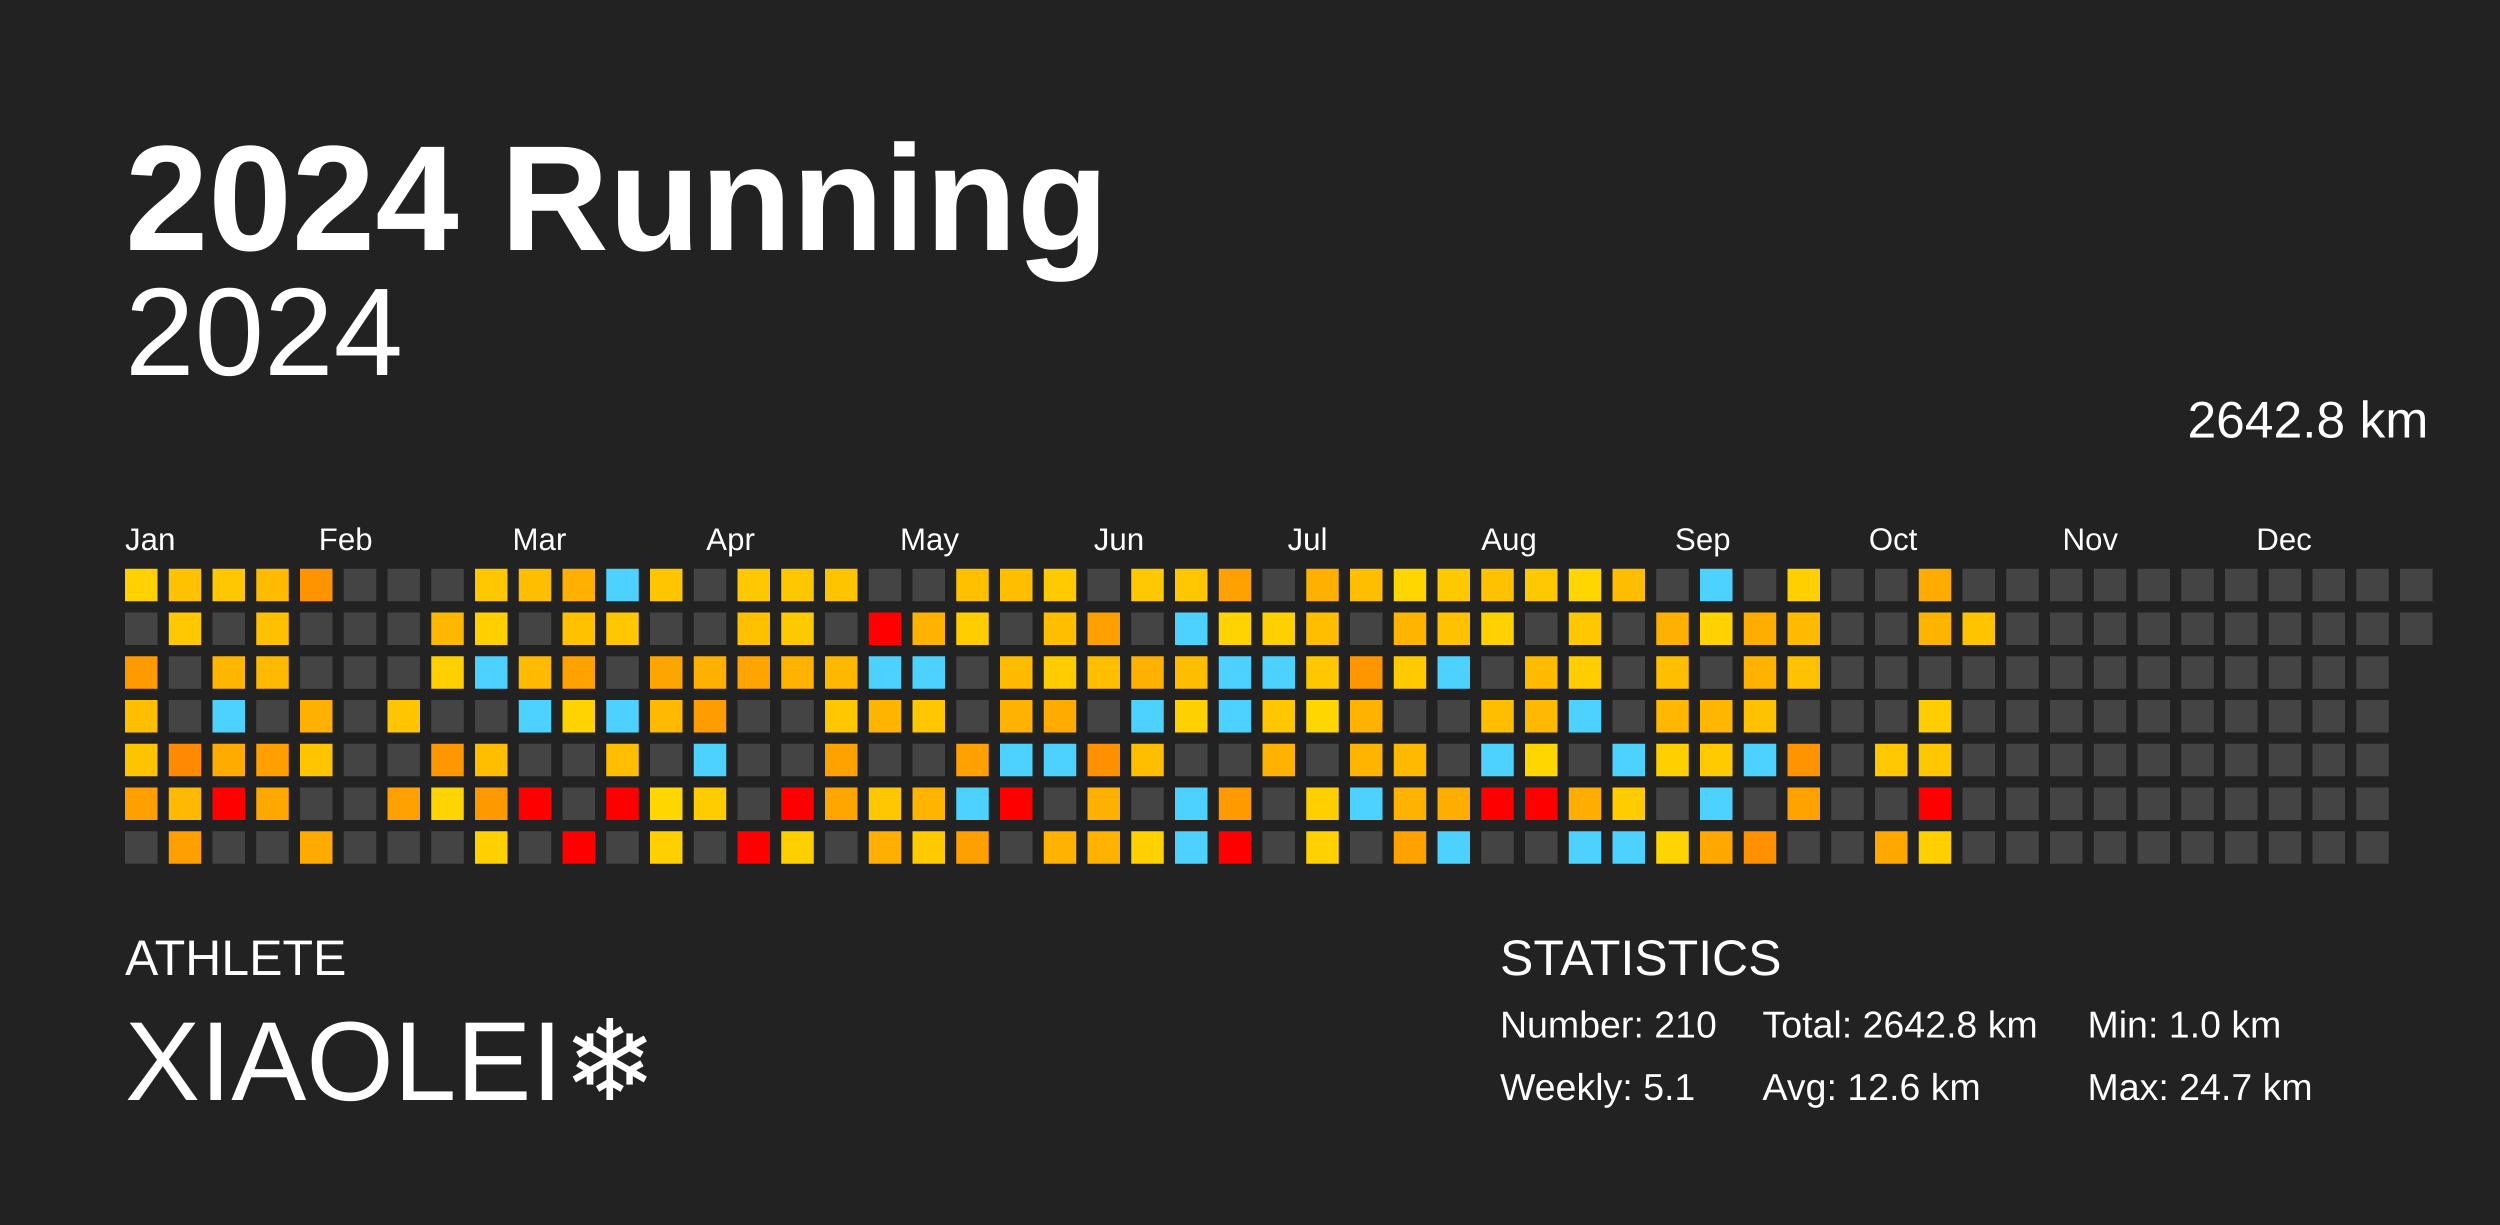
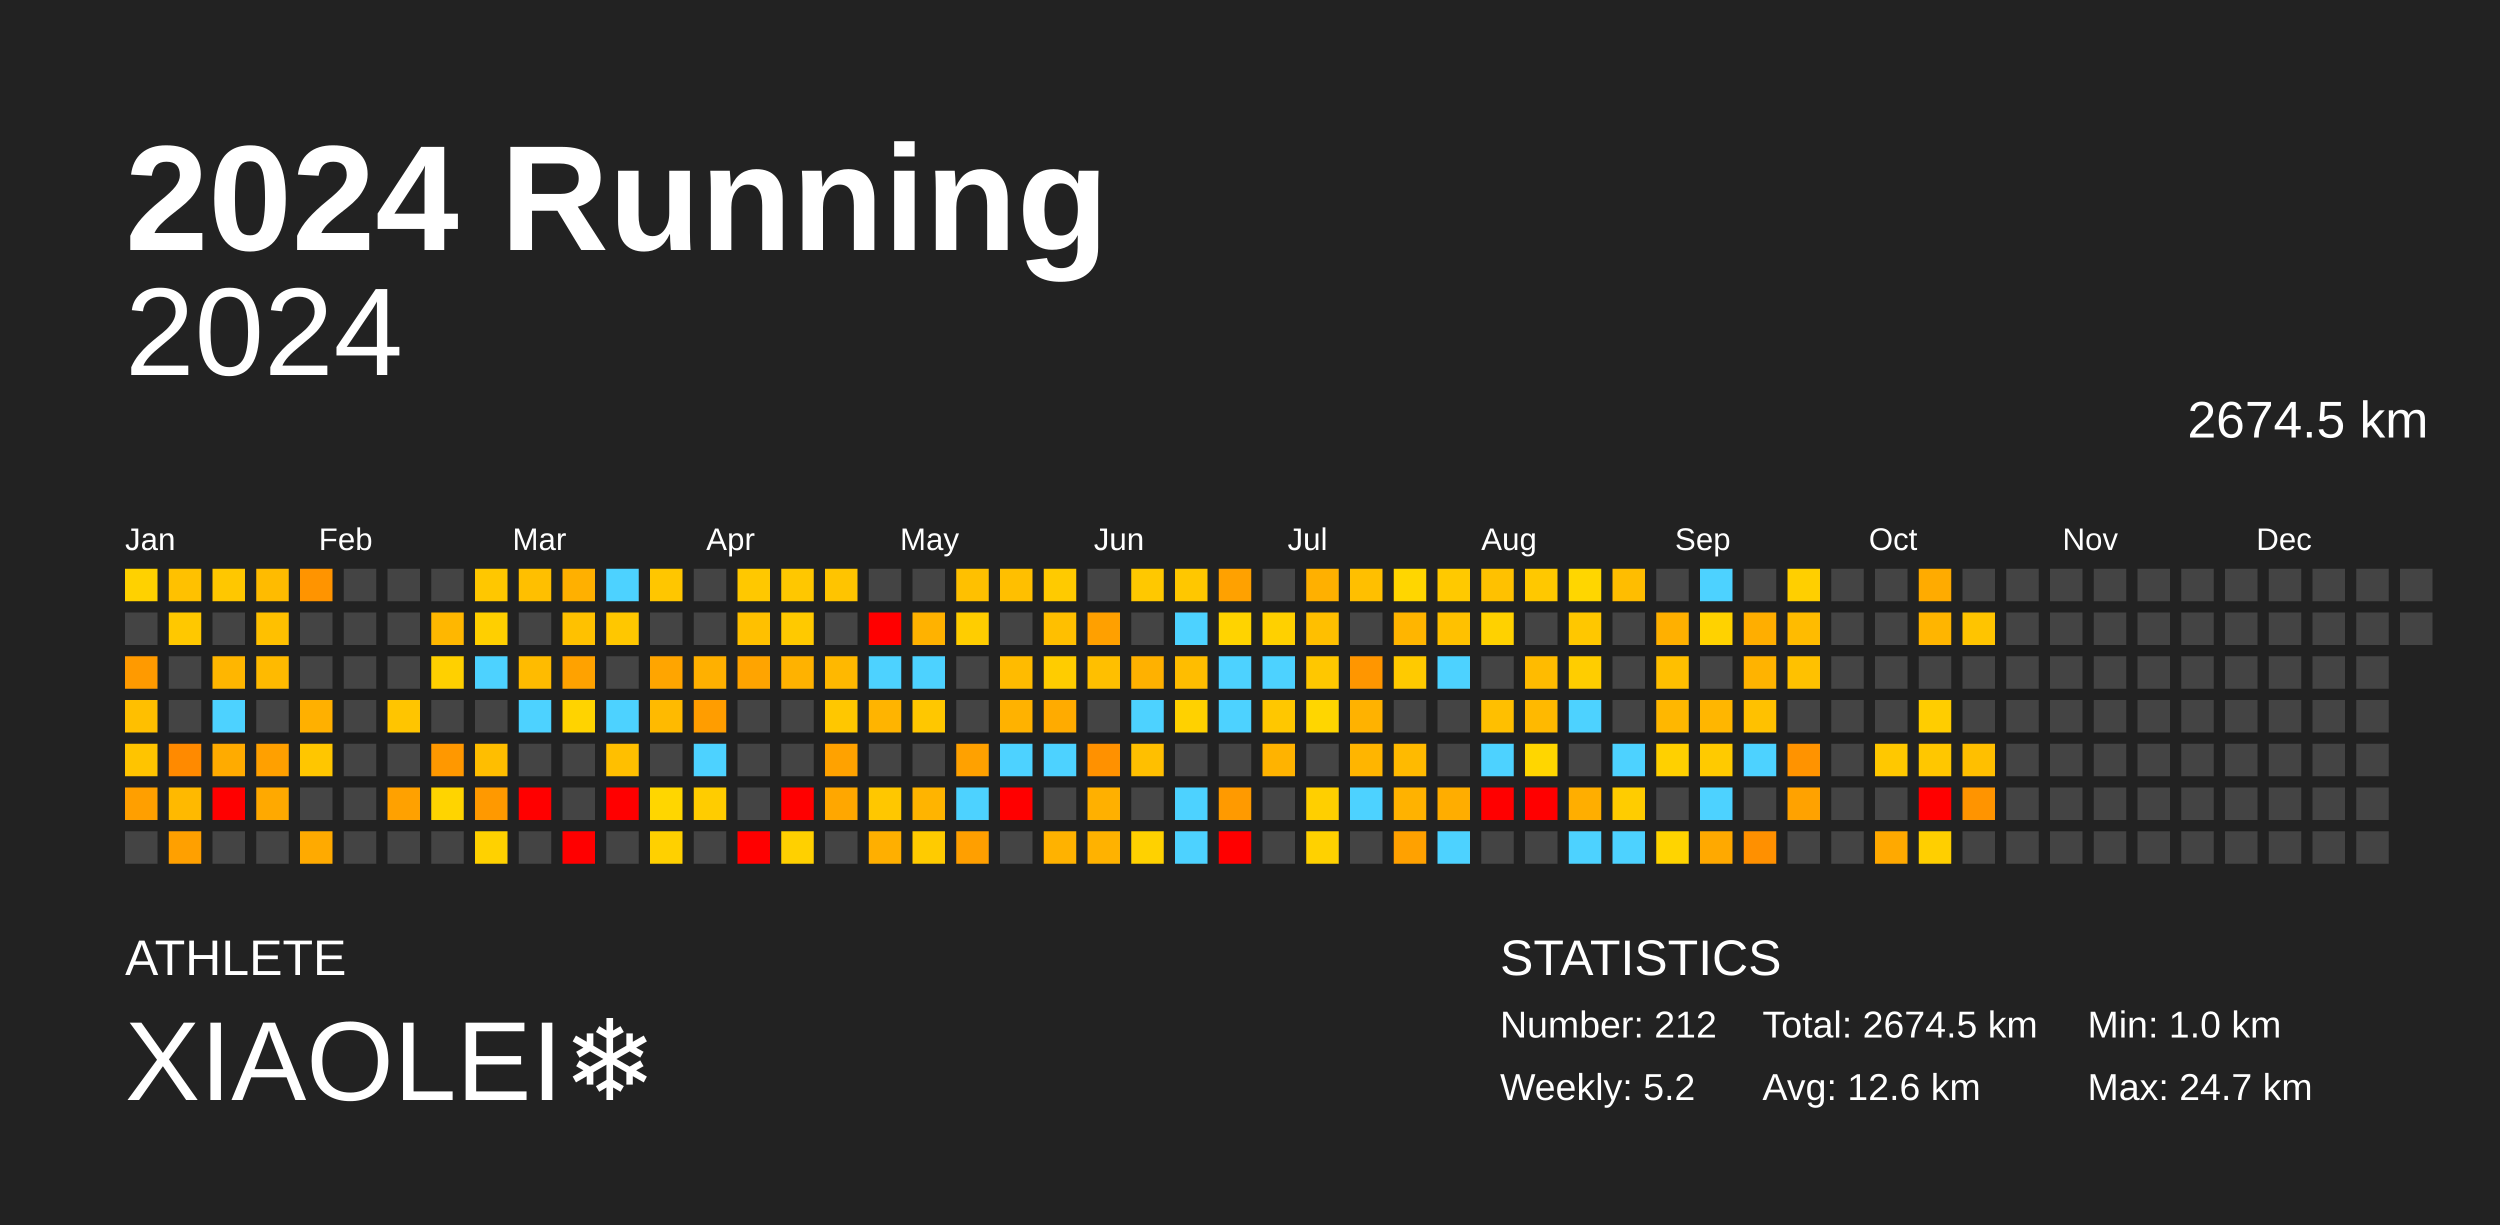
<svg xmlns="http://www.w3.org/2000/svg" baseProfile="full" height="98mm" version="1.1" viewBox="0,0,200,98" width="200mm">
  <defs />
  <rect fill="#222222" height="98" width="200" x="0" y="0" />
  <text fill="#FFFFFF" style="font-size:12px; font-family:Arial; font-weight:bold;" x="10" y="20">2024 Running</text>
  <text fill="#FFFFFF" style="font-size:4px; font-family:Arial" x="10" y="78">ATHLETE</text>
  <text fill="#FFFFFF" style="font-size:9px; font-family:Arial" x="10" y="88">XIAOLEI❄️</text>
  <text fill="#FFFFFF" style="font-size:4px; font-family:Arial" x="120" y="78">STATISTICS</text>
-   <text fill="#FFFFFF" style="font-size:3px; font-family:Arial" x="120" y="83">Number: 210</text>
-   <text fill="#FFFFFF" style="font-size:3px; font-family:Arial" x="120" y="88">Weekly: 5.1</text>
-   <text fill="#FFFFFF" style="font-size:3px; font-family:Arial" x="141" y="83">Total: 2642.8 km</text>
+   <text fill="#FFFFFF" style="font-size:3px; font-family:Arial" x="120" y="83">Number: 212</text>
+   <text fill="#FFFFFF" style="font-size:3px; font-family:Arial" x="120" y="88">Weekly: 5.2</text>
+   <text fill="#FFFFFF" style="font-size:3px; font-family:Arial" x="141" y="83">Total: 2674.5 km</text>
  <text fill="#FFFFFF" style="font-size:3px; font-family:Arial" x="141" y="88">Avg: 12.6 km</text>
  <text fill="#FFFFFF" style="font-size:3px; font-family:Arial" x="167" y="83">Min: 1.0 km</text>
  <text fill="#FFFFFF" style="font-size:3px; font-family:Arial" x="167" y="88">Max: 24.7 km</text>
  <text alignment-baseline="hanging" fill="#FFFFFF" style="font-size:10.0px; font-family:Arial;" x="10" y="30">2024</text>
-   <text alignment-baseline="hanging" fill="#FFFFFF" style="font-size:4.125px; font-family:Arial;" x="175" y="35">2642.8 km</text>
+   <text alignment-baseline="hanging" fill="#FFFFFF" style="font-size:4.125px; font-family:Arial;" x="175" y="35">2674.5 km</text>
  <text fill="#FFFFFF" style="font-size:2.5px; font-family:Arial" x="10.0" y="44">Jan</text>
  <text fill="#FFFFFF" style="font-size:2.5px; font-family:Arial" x="25.5" y="44">Feb</text>
  <text fill="#FFFFFF" style="font-size:2.5px; font-family:Arial" x="41.0" y="44">Mar</text>
  <text fill="#FFFFFF" style="font-size:2.5px; font-family:Arial" x="56.5" y="44">Apr</text>
  <text fill="#FFFFFF" style="font-size:2.5px; font-family:Arial" x="72.0" y="44">May</text>
  <text fill="#FFFFFF" style="font-size:2.5px; font-family:Arial" x="87.5" y="44">Jun</text>
  <text fill="#FFFFFF" style="font-size:2.5px; font-family:Arial" x="103.0" y="44">Jul</text>
  <text fill="#FFFFFF" style="font-size:2.5px; font-family:Arial" x="118.5" y="44">Aug</text>
  <text fill="#FFFFFF" style="font-size:2.5px; font-family:Arial" x="134.0" y="44">Sep</text>
  <text fill="#FFFFFF" style="font-size:2.5px; font-family:Arial" x="149.5" y="44">Oct</text>
  <text fill="#FFFFFF" style="font-size:2.5px; font-family:Arial" x="165.0" y="44">Nov</text>
  <text fill="#FFFFFF" style="font-size:2.5px; font-family:Arial" x="180.5" y="44">Dec</text>
  <rect fill="#ffd100" height="2.6" width="2.6" x="10.0" y="45.5" />
  <rect fill="#444444" height="2.6" width="2.6" x="10.0" y="49.0" />
  <rect fill="#ff9a00" height="2.6" width="2.6" x="10.0" y="52.5" />
  <rect fill="#ffbf00" height="2.6" width="2.6" x="10.0" y="56.0" />
  <rect fill="#ffc400" height="2.6" width="2.6" x="10.0" y="59.5" />
  <rect fill="#ff9f00" height="2.6" width="2.6" x="10.0" y="63.0" />
  <rect fill="#444444" height="2.6" width="2.6" x="10.0" y="66.5" />
  <rect fill="#ffc100" height="2.6" width="2.6" x="13.5" y="45.5" />
  <rect fill="#ffc800" height="2.6" width="2.6" x="13.5" y="49.0" />
  <rect fill="#444444" height="2.6" width="2.6" x="13.5" y="52.5" />
  <rect fill="#444444" height="2.6" width="2.6" x="13.5" y="56.0" />
  <rect fill="#ff8a00" height="2.6" width="2.6" x="13.5" y="59.5" />
  <rect fill="#ffb900" height="2.6" width="2.6" x="13.5" y="63.0" />
  <rect fill="#ffa000" height="2.6" width="2.6" x="13.5" y="66.5" />
  <rect fill="#ffc700" height="2.6" width="2.6" x="17.0" y="45.5" />
  <rect fill="#444444" height="2.6" width="2.6" x="17.0" y="49.0" />
  <rect fill="#ffb600" height="2.6" width="2.6" x="17.0" y="52.5" />
  <rect fill="#4dd2ff" height="2.6" width="2.6" x="17.0" y="56.0" />
  <rect fill="#ffab00" height="2.6" width="2.6" x="17.0" y="59.5" />
  <rect fill="red" height="2.6" width="2.6" x="17.0" y="63.0" />
  <rect fill="#444444" height="2.6" width="2.6" x="17.0" y="66.5" />
  <rect fill="#ffbb00" height="2.6" width="2.6" x="20.5" y="45.5" />
  <rect fill="#ffc000" height="2.6" width="2.6" x="20.5" y="49.0" />
  <rect fill="#ffba00" height="2.6" width="2.6" x="20.5" y="52.5" />
  <rect fill="#444444" height="2.6" width="2.6" x="20.5" y="56.0" />
  <rect fill="#ffa000" height="2.6" width="2.6" x="20.5" y="59.5" />
  <rect fill="#ffa900" height="2.6" width="2.6" x="20.5" y="63.0" />
  <rect fill="#444444" height="2.6" width="2.6" x="20.5" y="66.5" />
  <rect fill="#ff9400" height="2.6" width="2.6" x="24.0" y="45.5" />
  <rect fill="#444444" height="2.6" width="2.6" x="24.0" y="49.0" />
  <rect fill="#444444" height="2.6" width="2.6" x="24.0" y="52.5" />
  <rect fill="#ffb000" height="2.6" width="2.6" x="24.0" y="56.0" />
  <rect fill="#ffc600" height="2.6" width="2.6" x="24.0" y="59.5" />
  <rect fill="#444444" height="2.6" width="2.6" x="24.0" y="63.0" />
  <rect fill="#ffaa00" height="2.6" width="2.6" x="24.0" y="66.5" />
  <rect fill="#444444" height="2.6" width="2.6" x="27.5" y="45.5" />
  <rect fill="#444444" height="2.6" width="2.6" x="27.5" y="49.0" />
  <rect fill="#444444" height="2.6" width="2.6" x="27.5" y="52.5" />
  <rect fill="#444444" height="2.6" width="2.6" x="27.5" y="56.0" />
  <rect fill="#444444" height="2.6" width="2.6" x="27.5" y="59.5" />
  <rect fill="#444444" height="2.6" width="2.6" x="27.5" y="63.0" />
  <rect fill="#444444" height="2.6" width="2.6" x="27.5" y="66.5" />
  <rect fill="#444444" height="2.6" width="2.6" x="31.0" y="45.5" />
  <rect fill="#444444" height="2.6" width="2.6" x="31.0" y="49.0" />
  <rect fill="#444444" height="2.6" width="2.6" x="31.0" y="52.5" />
  <rect fill="#ffc500" height="2.6" width="2.6" x="31.0" y="56.0" />
  <rect fill="#444444" height="2.6" width="2.6" x="31.0" y="59.5" />
  <rect fill="#ffa100" height="2.6" width="2.6" x="31.0" y="63.0" />
  <rect fill="#444444" height="2.6" width="2.6" x="31.0" y="66.5" />
  <rect fill="#444444" height="2.6" width="2.6" x="34.5" y="45.5" />
  <rect fill="#ffb700" height="2.6" width="2.6" x="34.5" y="49.0" />
  <rect fill="#ffd000" height="2.6" width="2.6" x="34.5" y="52.5" />
  <rect fill="#444444" height="2.6" width="2.6" x="34.5" y="56.0" />
  <rect fill="#ff9800" height="2.6" width="2.6" x="34.5" y="59.5" />
  <rect fill="#ffd400" height="2.6" width="2.6" x="34.5" y="63.0" />
  <rect fill="#444444" height="2.6" width="2.6" x="34.5" y="66.5" />
  <rect fill="#ffc700" height="2.6" width="2.6" x="38.0" y="45.5" />
  <rect fill="#ffcf00" height="2.6" width="2.6" x="38.0" y="49.0" />
  <rect fill="#4dd2ff" height="2.6" width="2.6" x="38.0" y="52.5" />
  <rect fill="#444444" height="2.6" width="2.6" x="38.0" y="56.0" />
  <rect fill="#ffbe00" height="2.6" width="2.6" x="38.0" y="59.5" />
  <rect fill="#ff9900" height="2.6" width="2.6" x="38.0" y="63.0" />
  <rect fill="#ffd100" height="2.6" width="2.6" x="38.0" y="66.5" />
  <rect fill="#ffbf00" height="2.6" width="2.6" x="41.5" y="45.5" />
  <rect fill="#444444" height="2.6" width="2.6" x="41.5" y="49.0" />
  <rect fill="#ffbb00" height="2.6" width="2.6" x="41.5" y="52.5" />
  <rect fill="#4dd2ff" height="2.6" width="2.6" x="41.5" y="56.0" />
  <rect fill="#444444" height="2.6" width="2.6" x="41.5" y="59.5" />
  <rect fill="red" height="2.6" width="2.6" x="41.5" y="63.0" />
  <rect fill="#444444" height="2.6" width="2.6" x="41.5" y="66.5" />
  <rect fill="#ffb000" height="2.6" width="2.6" x="45.0" y="45.5" />
  <rect fill="#ffc100" height="2.6" width="2.6" x="45.0" y="49.0" />
  <rect fill="#ffa200" height="2.6" width="2.6" x="45.0" y="52.5" />
  <rect fill="#ffd300" height="2.6" width="2.6" x="45.0" y="56.0" />
  <rect fill="#444444" height="2.6" width="2.6" x="45.0" y="59.5" />
  <rect fill="#444444" height="2.6" width="2.6" x="45.0" y="63.0" />
  <rect fill="red" height="2.6" width="2.6" x="45.0" y="66.5" />
  <rect fill="#4dd2ff" height="2.6" width="2.6" x="48.5" y="45.5" />
  <rect fill="#ffc700" height="2.6" width="2.6" x="48.5" y="49.0" />
  <rect fill="#444444" height="2.6" width="2.6" x="48.5" y="52.5" />
  <rect fill="#4dd2ff" height="2.6" width="2.6" x="48.5" y="56.0" />
  <rect fill="#ffbf00" height="2.6" width="2.6" x="48.5" y="59.5" />
  <rect fill="red" height="2.6" width="2.6" x="48.5" y="63.0" />
  <rect fill="#444444" height="2.6" width="2.6" x="48.5" y="66.5" />
  <rect fill="#ffc600" height="2.6" width="2.6" x="52.0" y="45.5" />
  <rect fill="#444444" height="2.6" width="2.6" x="52.0" y="49.0" />
  <rect fill="#ffa500" height="2.6" width="2.6" x="52.0" y="52.5" />
  <rect fill="#ffba00" height="2.6" width="2.6" x="52.0" y="56.0" />
  <rect fill="#444444" height="2.6" width="2.6" x="52.0" y="59.5" />
  <rect fill="#ffd600" height="2.6" width="2.6" x="52.0" y="63.0" />
  <rect fill="#ffd000" height="2.6" width="2.6" x="52.0" y="66.5" />
  <rect fill="#444444" height="2.6" width="2.6" x="55.5" y="45.5" />
  <rect fill="#444444" height="2.6" width="2.6" x="55.5" y="49.0" />
  <rect fill="#ffb000" height="2.6" width="2.6" x="55.5" y="52.5" />
  <rect fill="#ff9d00" height="2.6" width="2.6" x="55.5" y="56.0" />
  <rect fill="#4dd2ff" height="2.6" width="2.6" x="55.5" y="59.5" />
  <rect fill="#ffcc00" height="2.6" width="2.6" x="55.5" y="63.0" />
  <rect fill="#444444" height="2.6" width="2.6" x="55.5" y="66.5" />
  <rect fill="#ffc800" height="2.6" width="2.6" x="59.0" y="45.5" />
  <rect fill="#ffc000" height="2.6" width="2.6" x="59.0" y="49.0" />
  <rect fill="#ffa400" height="2.6" width="2.6" x="59.0" y="52.5" />
  <rect fill="#444444" height="2.6" width="2.6" x="59.0" y="56.0" />
  <rect fill="#444444" height="2.6" width="2.6" x="59.0" y="59.5" />
  <rect fill="#444444" height="2.6" width="2.6" x="59.0" y="63.0" />
  <rect fill="red" height="2.6" width="2.6" x="59.0" y="66.5" />
  <rect fill="#ffc700" height="2.6" width="2.6" x="62.5" y="45.5" />
  <rect fill="#ffc900" height="2.6" width="2.6" x="62.5" y="49.0" />
  <rect fill="#ffb200" height="2.6" width="2.6" x="62.5" y="52.5" />
  <rect fill="#444444" height="2.6" width="2.6" x="62.5" y="56.0" />
  <rect fill="#444444" height="2.6" width="2.6" x="62.5" y="59.5" />
  <rect fill="red" height="2.6" width="2.6" x="62.5" y="63.0" />
  <rect fill="#ffd000" height="2.6" width="2.6" x="62.5" y="66.5" />
  <rect fill="#ffc400" height="2.6" width="2.6" x="66.0" y="45.5" />
  <rect fill="#444444" height="2.6" width="2.6" x="66.0" y="49.0" />
  <rect fill="#ffb800" height="2.6" width="2.6" x="66.0" y="52.5" />
  <rect fill="#ffc700" height="2.6" width="2.6" x="66.0" y="56.0" />
  <rect fill="#ffa200" height="2.6" width="2.6" x="66.0" y="59.5" />
  <rect fill="#ffa700" height="2.6" width="2.6" x="66.0" y="63.0" />
  <rect fill="#444444" height="2.6" width="2.6" x="66.0" y="66.5" />
  <rect fill="#444444" height="2.6" width="2.6" x="69.5" y="45.5" />
  <rect fill="red" height="2.6" width="2.6" x="69.5" y="49.0" />
  <rect fill="#4dd2ff" height="2.6" width="2.6" x="69.5" y="52.5" />
  <rect fill="#ffb400" height="2.6" width="2.6" x="69.5" y="56.0" />
  <rect fill="#444444" height="2.6" width="2.6" x="69.5" y="59.5" />
  <rect fill="#ffc700" height="2.6" width="2.6" x="69.5" y="63.0" />
  <rect fill="#ffaf00" height="2.6" width="2.6" x="69.5" y="66.5" />
  <rect fill="#444444" height="2.6" width="2.6" x="73.0" y="45.5" />
  <rect fill="#ffb200" height="2.6" width="2.6" x="73.0" y="49.0" />
  <rect fill="#4dd2ff" height="2.6" width="2.6" x="73.0" y="52.5" />
  <rect fill="#ffc700" height="2.6" width="2.6" x="73.0" y="56.0" />
  <rect fill="#444444" height="2.6" width="2.6" x="73.0" y="59.5" />
  <rect fill="#ffb400" height="2.6" width="2.6" x="73.0" y="63.0" />
  <rect fill="#ffcb00" height="2.6" width="2.6" x="73.0" y="66.5" />
  <rect fill="#ffc000" height="2.6" width="2.6" x="76.5" y="45.5" />
  <rect fill="#ffcd00" height="2.6" width="2.6" x="76.5" y="49.0" />
  <rect fill="#444444" height="2.6" width="2.6" x="76.5" y="52.5" />
  <rect fill="#444444" height="2.6" width="2.6" x="76.5" y="56.0" />
  <rect fill="#ffa100" height="2.6" width="2.6" x="76.5" y="59.5" />
  <rect fill="#4dd2ff" height="2.6" width="2.6" x="76.5" y="63.0" />
  <rect fill="#ff9f00" height="2.6" width="2.6" x="76.5" y="66.5" />
  <rect fill="#ffbf00" height="2.6" width="2.6" x="80.0" y="45.5" />
  <rect fill="#444444" height="2.6" width="2.6" x="80.0" y="49.0" />
  <rect fill="#ffbb00" height="2.6" width="2.6" x="80.0" y="52.5" />
  <rect fill="#ffb200" height="2.6" width="2.6" x="80.0" y="56.0" />
  <rect fill="#4dd2ff" height="2.6" width="2.6" x="80.0" y="59.5" />
  <rect fill="red" height="2.6" width="2.6" x="80.0" y="63.0" />
  <rect fill="#444444" height="2.6" width="2.6" x="80.0" y="66.5" />
  <rect fill="#ffca00" height="2.6" width="2.6" x="83.5" y="45.5" />
  <rect fill="#ffbf00" height="2.6" width="2.6" x="83.5" y="49.0" />
  <rect fill="#ffcc00" height="2.6" width="2.6" x="83.5" y="52.5" />
  <rect fill="#ffab00" height="2.6" width="2.6" x="83.5" y="56.0" />
  <rect fill="#4dd2ff" height="2.6" width="2.6" x="83.5" y="59.5" />
  <rect fill="#444444" height="2.6" width="2.6" x="83.5" y="63.0" />
  <rect fill="#ffb200" height="2.6" width="2.6" x="83.5" y="66.5" />
  <rect fill="#444444" height="2.6" width="2.6" x="87.0" y="45.5" />
  <rect fill="#ffa000" height="2.6" width="2.6" x="87.0" y="49.0" />
  <rect fill="#ffbf00" height="2.6" width="2.6" x="87.0" y="52.5" />
  <rect fill="#444444" height="2.6" width="2.6" x="87.0" y="56.0" />
  <rect fill="#ff9100" height="2.6" width="2.6" x="87.0" y="59.5" />
  <rect fill="#ffb000" height="2.6" width="2.6" x="87.0" y="63.0" />
  <rect fill="#ffb200" height="2.6" width="2.6" x="87.0" y="66.5" />
  <rect fill="#ffc800" height="2.6" width="2.6" x="90.5" y="45.5" />
  <rect fill="#444444" height="2.6" width="2.6" x="90.5" y="49.0" />
  <rect fill="#ffb100" height="2.6" width="2.6" x="90.5" y="52.5" />
  <rect fill="#4dd2ff" height="2.6" width="2.6" x="90.5" y="56.0" />
  <rect fill="#ffbf00" height="2.6" width="2.6" x="90.5" y="59.5" />
  <rect fill="#444444" height="2.6" width="2.6" x="90.5" y="63.0" />
  <rect fill="#ffd100" height="2.6" width="2.6" x="90.5" y="66.5" />
  <rect fill="#ffc700" height="2.6" width="2.6" x="94.0" y="45.5" />
  <rect fill="#4dd2ff" height="2.6" width="2.6" x="94.0" y="49.0" />
  <rect fill="#ffbd00" height="2.6" width="2.6" x="94.0" y="52.5" />
  <rect fill="#ffd100" height="2.6" width="2.6" x="94.0" y="56.0" />
  <rect fill="#444444" height="2.6" width="2.6" x="94.0" y="59.5" />
  <rect fill="#4dd2ff" height="2.6" width="2.6" x="94.0" y="63.0" />
  <rect fill="#4dd2ff" height="2.6" width="2.6" x="94.0" y="66.5" />
  <rect fill="#ffa100" height="2.6" width="2.6" x="97.5" y="45.5" />
  <rect fill="#ffd300" height="2.6" width="2.6" x="97.5" y="49.0" />
  <rect fill="#4dd2ff" height="2.6" width="2.6" x="97.5" y="52.5" />
  <rect fill="#4dd2ff" height="2.6" width="2.6" x="97.5" y="56.0" />
  <rect fill="#444444" height="2.6" width="2.6" x="97.5" y="59.5" />
  <rect fill="#ff9a00" height="2.6" width="2.6" x="97.5" y="63.0" />
  <rect fill="red" height="2.6" width="2.6" x="97.5" y="66.5" />
  <rect fill="#444444" height="2.6" width="2.6" x="101.0" y="45.5" />
  <rect fill="#ffd000" height="2.6" width="2.6" x="101.0" y="49.0" />
  <rect fill="#4dd2ff" height="2.6" width="2.6" x="101.0" y="52.5" />
  <rect fill="#ffc700" height="2.6" width="2.6" x="101.0" y="56.0" />
  <rect fill="#ffb300" height="2.6" width="2.6" x="101.0" y="59.5" />
  <rect fill="#444444" height="2.6" width="2.6" x="101.0" y="63.0" />
  <rect fill="#444444" height="2.6" width="2.6" x="101.0" y="66.5" />
  <rect fill="#ffb000" height="2.6" width="2.6" x="104.5" y="45.5" />
  <rect fill="#ffbf00" height="2.6" width="2.6" x="104.5" y="49.0" />
  <rect fill="#ffc700" height="2.6" width="2.6" x="104.5" y="52.5" />
  <rect fill="#ffd600" height="2.6" width="2.6" x="104.5" y="56.0" />
  <rect fill="#444444" height="2.6" width="2.6" x="104.5" y="59.5" />
  <rect fill="#ffcf00" height="2.6" width="2.6" x="104.5" y="63.0" />
  <rect fill="#ffd100" height="2.6" width="2.6" x="104.5" y="66.5" />
  <rect fill="#ffbf00" height="2.6" width="2.6" x="108.0" y="45.5" />
  <rect fill="#444444" height="2.6" width="2.6" x="108.0" y="49.0" />
  <rect fill="#ff9600" height="2.6" width="2.6" x="108.0" y="52.5" />
  <rect fill="#ffb200" height="2.6" width="2.6" x="108.0" y="56.0" />
  <rect fill="#ffb500" height="2.6" width="2.6" x="108.0" y="59.5" />
  <rect fill="#4dd2ff" height="2.6" width="2.6" x="108.0" y="63.0" />
  <rect fill="#444444" height="2.6" width="2.6" x="108.0" y="66.5" />
  <rect fill="#ffd600" height="2.6" width="2.6" x="111.5" y="45.5" />
  <rect fill="#ffb500" height="2.6" width="2.6" x="111.5" y="49.0" />
  <rect fill="#ffca00" height="2.6" width="2.6" x="111.5" y="52.5" />
  <rect fill="#444444" height="2.6" width="2.6" x="111.5" y="56.0" />
  <rect fill="#ffba00" height="2.6" width="2.6" x="111.5" y="59.5" />
  <rect fill="#ffb200" height="2.6" width="2.6" x="111.5" y="63.0" />
  <rect fill="#ffa100" height="2.6" width="2.6" x="111.5" y="66.5" />
  <rect fill="#ffc900" height="2.6" width="2.6" x="115.0" y="45.5" />
  <rect fill="#ffc100" height="2.6" width="2.6" x="115.0" y="49.0" />
  <rect fill="#4dd2ff" height="2.6" width="2.6" x="115.0" y="52.5" />
  <rect fill="#444444" height="2.6" width="2.6" x="115.0" y="56.0" />
  <rect fill="#444444" height="2.6" width="2.6" x="115.0" y="59.5" />
  <rect fill="#ffad00" height="2.6" width="2.6" x="115.0" y="63.0" />
  <rect fill="#4dd2ff" height="2.6" width="2.6" x="115.0" y="66.5" />
  <rect fill="#ffc100" height="2.6" width="2.6" x="118.5" y="45.5" />
  <rect fill="#ffd100" height="2.6" width="2.6" x="118.5" y="49.0" />
  <rect fill="#444444" height="2.6" width="2.6" x="118.5" y="52.5" />
  <rect fill="#ffbf00" height="2.6" width="2.6" x="118.5" y="56.0" />
  <rect fill="#4dd2ff" height="2.6" width="2.6" x="118.5" y="59.5" />
  <rect fill="red" height="2.6" width="2.6" x="118.5" y="63.0" />
  <rect fill="#444444" height="2.6" width="2.6" x="118.5" y="66.5" />
  <rect fill="#ffc800" height="2.6" width="2.6" x="122.0" y="45.5" />
  <rect fill="#444444" height="2.6" width="2.6" x="122.0" y="49.0" />
  <rect fill="#ffbb00" height="2.6" width="2.6" x="122.0" y="52.5" />
  <rect fill="#ffb900" height="2.6" width="2.6" x="122.0" y="56.0" />
  <rect fill="#ffd600" height="2.6" width="2.6" x="122.0" y="59.5" />
  <rect fill="red" height="2.6" width="2.6" x="122.0" y="63.0" />
  <rect fill="#444444" height="2.6" width="2.6" x="122.0" y="66.5" />
  <rect fill="#ffd600" height="2.6" width="2.6" x="125.5" y="45.5" />
  <rect fill="#ffc700" height="2.6" width="2.6" x="125.5" y="49.0" />
  <rect fill="#ffcd00" height="2.6" width="2.6" x="125.5" y="52.5" />
  <rect fill="#4dd2ff" height="2.6" width="2.6" x="125.5" y="56.0" />
  <rect fill="#444444" height="2.6" width="2.6" x="125.5" y="59.5" />
  <rect fill="#ffae00" height="2.6" width="2.6" x="125.5" y="63.0" />
  <rect fill="#4dd2ff" height="2.6" width="2.6" x="125.5" y="66.5" />
  <rect fill="#ffbd00" height="2.6" width="2.6" x="129.0" y="45.5" />
  <rect fill="#444444" height="2.6" width="2.6" x="129.0" y="49.0" />
  <rect fill="#444444" height="2.6" width="2.6" x="129.0" y="52.5" />
  <rect fill="#444444" height="2.6" width="2.6" x="129.0" y="56.0" />
  <rect fill="#4dd2ff" height="2.6" width="2.6" x="129.0" y="59.5" />
  <rect fill="#ffcc00" height="2.6" width="2.6" x="129.0" y="63.0" />
  <rect fill="#4dd2ff" height="2.6" width="2.6" x="129.0" y="66.5" />
  <rect fill="#444444" height="2.6" width="2.6" x="132.5" y="45.5" />
  <rect fill="#ffb000" height="2.6" width="2.6" x="132.5" y="49.0" />
  <rect fill="#ffbf00" height="2.6" width="2.6" x="132.5" y="52.5" />
  <rect fill="#ffb700" height="2.6" width="2.6" x="132.5" y="56.0" />
  <rect fill="#ffd000" height="2.6" width="2.6" x="132.5" y="59.5" />
  <rect fill="#444444" height="2.6" width="2.6" x="132.5" y="63.0" />
  <rect fill="#ffd400" height="2.6" width="2.6" x="132.5" y="66.5" />
  <rect fill="#4dd2ff" height="2.6" width="2.6" x="136.0" y="45.5" />
  <rect fill="#ffd200" height="2.6" width="2.6" x="136.0" y="49.0" />
  <rect fill="#444444" height="2.6" width="2.6" x="136.0" y="52.5" />
  <rect fill="#ffb600" height="2.6" width="2.6" x="136.0" y="56.0" />
  <rect fill="#ffca00" height="2.6" width="2.6" x="136.0" y="59.5" />
  <rect fill="#4dd2ff" height="2.6" width="2.6" x="136.0" y="63.0" />
  <rect fill="#ffa900" height="2.6" width="2.6" x="136.0" y="66.5" />
  <rect fill="#444444" height="2.6" width="2.6" x="139.5" y="45.5" />
  <rect fill="#ffae00" height="2.6" width="2.6" x="139.5" y="49.0" />
  <rect fill="#ffb300" height="2.6" width="2.6" x="139.5" y="52.5" />
  <rect fill="#ffc100" height="2.6" width="2.6" x="139.5" y="56.0" />
  <rect fill="#4dd2ff" height="2.6" width="2.6" x="139.5" y="59.5" />
  <rect fill="#444444" height="2.6" width="2.6" x="139.5" y="63.0" />
  <rect fill="#ff9000" height="2.6" width="2.6" x="139.5" y="66.5" />
  <rect fill="#ffcf00" height="2.6" width="2.6" x="143.0" y="45.5" />
  <rect fill="#ffbb00" height="2.6" width="2.6" x="143.0" y="49.0" />
  <rect fill="#ffc100" height="2.6" width="2.6" x="143.0" y="52.5" />
  <rect fill="#444444" height="2.6" width="2.6" x="143.0" y="56.0" />
  <rect fill="#ff9300" height="2.6" width="2.6" x="143.0" y="59.5" />
  <rect fill="#ffa200" height="2.6" width="2.6" x="143.0" y="63.0" />
  <rect fill="#444444" height="2.6" width="2.6" x="143.0" y="66.5" />
  <rect fill="#444444" height="2.6" width="2.6" x="146.5" y="45.5" />
  <rect fill="#444444" height="2.6" width="2.6" x="146.5" y="49.0" />
  <rect fill="#444444" height="2.6" width="2.6" x="146.5" y="52.5" />
  <rect fill="#444444" height="2.6" width="2.6" x="146.5" y="56.0" />
  <rect fill="#444444" height="2.6" width="2.6" x="146.5" y="59.5" />
  <rect fill="#444444" height="2.6" width="2.6" x="146.5" y="63.0" />
  <rect fill="#444444" height="2.6" width="2.6" x="146.5" y="66.5" />
  <rect fill="#444444" height="2.6" width="2.6" x="150.0" y="45.5" />
  <rect fill="#444444" height="2.6" width="2.6" x="150.0" y="49.0" />
  <rect fill="#444444" height="2.6" width="2.6" x="150.0" y="52.5" />
  <rect fill="#444444" height="2.6" width="2.6" x="150.0" y="56.0" />
  <rect fill="#ffc800" height="2.6" width="2.6" x="150.0" y="59.5" />
  <rect fill="#444444" height="2.6" width="2.6" x="150.0" y="63.0" />
  <rect fill="#ffa900" height="2.6" width="2.6" x="150.0" y="66.5" />
  <rect fill="#ffab00" height="2.6" width="2.6" x="153.5" y="45.5" />
  <rect fill="#ffb500" height="2.6" width="2.6" x="153.5" y="49.0" />
  <rect fill="#444444" height="2.6" width="2.6" x="153.5" y="52.5" />
  <rect fill="#ffcd00" height="2.6" width="2.6" x="153.5" y="56.0" />
  <rect fill="#ffc700" height="2.6" width="2.6" x="153.5" y="59.5" />
  <rect fill="red" height="2.6" width="2.6" x="153.5" y="63.0" />
  <rect fill="#ffcf00" height="2.6" width="2.6" x="153.5" y="66.5" />
  <rect fill="#444444" height="2.6" width="2.6" x="157.0" y="45.5" />
  <rect fill="#ffc400" height="2.6" width="2.6" x="157.0" y="49.0" />
  <rect fill="#444444" height="2.6" width="2.6" x="157.0" y="52.5" />
  <rect fill="#444444" height="2.6" width="2.6" x="157.0" y="56.0" />
-   <rect fill="#444444" height="2.6" width="2.6" x="157.0" y="59.5" />
-   <rect fill="#444444" height="2.6" width="2.6" x="157.0" y="63.0" />
+   <rect fill="#ffbf00" height="2.6" width="2.6" x="157.0" y="59.5" />
+   <rect fill="#ff9400" height="2.6" width="2.6" x="157.0" y="63.0" />
  <rect fill="#444444" height="2.6" width="2.6" x="157.0" y="66.5" />
  <rect fill="#444444" height="2.6" width="2.6" x="160.5" y="45.5" />
  <rect fill="#444444" height="2.6" width="2.6" x="160.5" y="49.0" />
  <rect fill="#444444" height="2.6" width="2.6" x="160.5" y="52.5" />
  <rect fill="#444444" height="2.6" width="2.6" x="160.5" y="56.0" />
  <rect fill="#444444" height="2.6" width="2.6" x="160.5" y="59.5" />
  <rect fill="#444444" height="2.6" width="2.6" x="160.5" y="63.0" />
  <rect fill="#444444" height="2.6" width="2.6" x="160.5" y="66.5" />
  <rect fill="#444444" height="2.6" width="2.6" x="164.0" y="45.5" />
  <rect fill="#444444" height="2.6" width="2.6" x="164.0" y="49.0" />
  <rect fill="#444444" height="2.6" width="2.6" x="164.0" y="52.5" />
  <rect fill="#444444" height="2.6" width="2.6" x="164.0" y="56.0" />
  <rect fill="#444444" height="2.6" width="2.6" x="164.0" y="59.5" />
  <rect fill="#444444" height="2.6" width="2.6" x="164.0" y="63.0" />
  <rect fill="#444444" height="2.6" width="2.6" x="164.0" y="66.5" />
  <rect fill="#444444" height="2.6" width="2.6" x="167.5" y="45.5" />
  <rect fill="#444444" height="2.6" width="2.6" x="167.5" y="49.0" />
  <rect fill="#444444" height="2.6" width="2.6" x="167.5" y="52.5" />
  <rect fill="#444444" height="2.6" width="2.6" x="167.5" y="56.0" />
  <rect fill="#444444" height="2.6" width="2.6" x="167.5" y="59.5" />
  <rect fill="#444444" height="2.6" width="2.6" x="167.5" y="63.0" />
  <rect fill="#444444" height="2.6" width="2.6" x="167.5" y="66.5" />
  <rect fill="#444444" height="2.6" width="2.6" x="171.0" y="45.5" />
  <rect fill="#444444" height="2.6" width="2.6" x="171.0" y="49.0" />
  <rect fill="#444444" height="2.6" width="2.6" x="171.0" y="52.5" />
  <rect fill="#444444" height="2.6" width="2.6" x="171.0" y="56.0" />
  <rect fill="#444444" height="2.6" width="2.6" x="171.0" y="59.5" />
  <rect fill="#444444" height="2.6" width="2.6" x="171.0" y="63.0" />
  <rect fill="#444444" height="2.6" width="2.6" x="171.0" y="66.5" />
  <rect fill="#444444" height="2.6" width="2.6" x="174.5" y="45.5" />
  <rect fill="#444444" height="2.6" width="2.6" x="174.5" y="49.0" />
  <rect fill="#444444" height="2.6" width="2.6" x="174.5" y="52.5" />
  <rect fill="#444444" height="2.6" width="2.6" x="174.5" y="56.0" />
  <rect fill="#444444" height="2.6" width="2.6" x="174.5" y="59.5" />
  <rect fill="#444444" height="2.6" width="2.6" x="174.5" y="63.0" />
  <rect fill="#444444" height="2.6" width="2.6" x="174.5" y="66.5" />
  <rect fill="#444444" height="2.6" width="2.6" x="178.0" y="45.5" />
  <rect fill="#444444" height="2.6" width="2.6" x="178.0" y="49.0" />
  <rect fill="#444444" height="2.6" width="2.6" x="178.0" y="52.5" />
  <rect fill="#444444" height="2.6" width="2.6" x="178.0" y="56.0" />
  <rect fill="#444444" height="2.6" width="2.6" x="178.0" y="59.5" />
  <rect fill="#444444" height="2.6" width="2.6" x="178.0" y="63.0" />
  <rect fill="#444444" height="2.6" width="2.6" x="178.0" y="66.5" />
  <rect fill="#444444" height="2.6" width="2.6" x="181.5" y="45.5" />
  <rect fill="#444444" height="2.6" width="2.6" x="181.5" y="49.0" />
  <rect fill="#444444" height="2.6" width="2.6" x="181.5" y="52.5" />
  <rect fill="#444444" height="2.6" width="2.6" x="181.5" y="56.0" />
  <rect fill="#444444" height="2.6" width="2.6" x="181.5" y="59.5" />
  <rect fill="#444444" height="2.6" width="2.6" x="181.5" y="63.0" />
  <rect fill="#444444" height="2.6" width="2.6" x="181.5" y="66.5" />
  <rect fill="#444444" height="2.6" width="2.6" x="185.0" y="45.5" />
  <rect fill="#444444" height="2.6" width="2.6" x="185.0" y="49.0" />
  <rect fill="#444444" height="2.6" width="2.6" x="185.0" y="52.5" />
  <rect fill="#444444" height="2.6" width="2.6" x="185.0" y="56.0" />
  <rect fill="#444444" height="2.6" width="2.6" x="185.0" y="59.5" />
  <rect fill="#444444" height="2.6" width="2.6" x="185.0" y="63.0" />
  <rect fill="#444444" height="2.6" width="2.6" x="185.0" y="66.5" />
  <rect fill="#444444" height="2.6" width="2.6" x="188.5" y="45.5" />
  <rect fill="#444444" height="2.6" width="2.6" x="188.5" y="49.0" />
  <rect fill="#444444" height="2.6" width="2.6" x="188.5" y="52.5" />
  <rect fill="#444444" height="2.6" width="2.6" x="188.5" y="56.0" />
  <rect fill="#444444" height="2.6" width="2.6" x="188.5" y="59.5" />
  <rect fill="#444444" height="2.6" width="2.6" x="188.5" y="63.0" />
  <rect fill="#444444" height="2.6" width="2.6" x="188.5" y="66.5" />
  <rect fill="#444444" height="2.6" width="2.6" x="192.0" y="45.5" />
  <rect fill="#444444" height="2.6" width="2.6" x="192.0" y="49.0" />
</svg>
